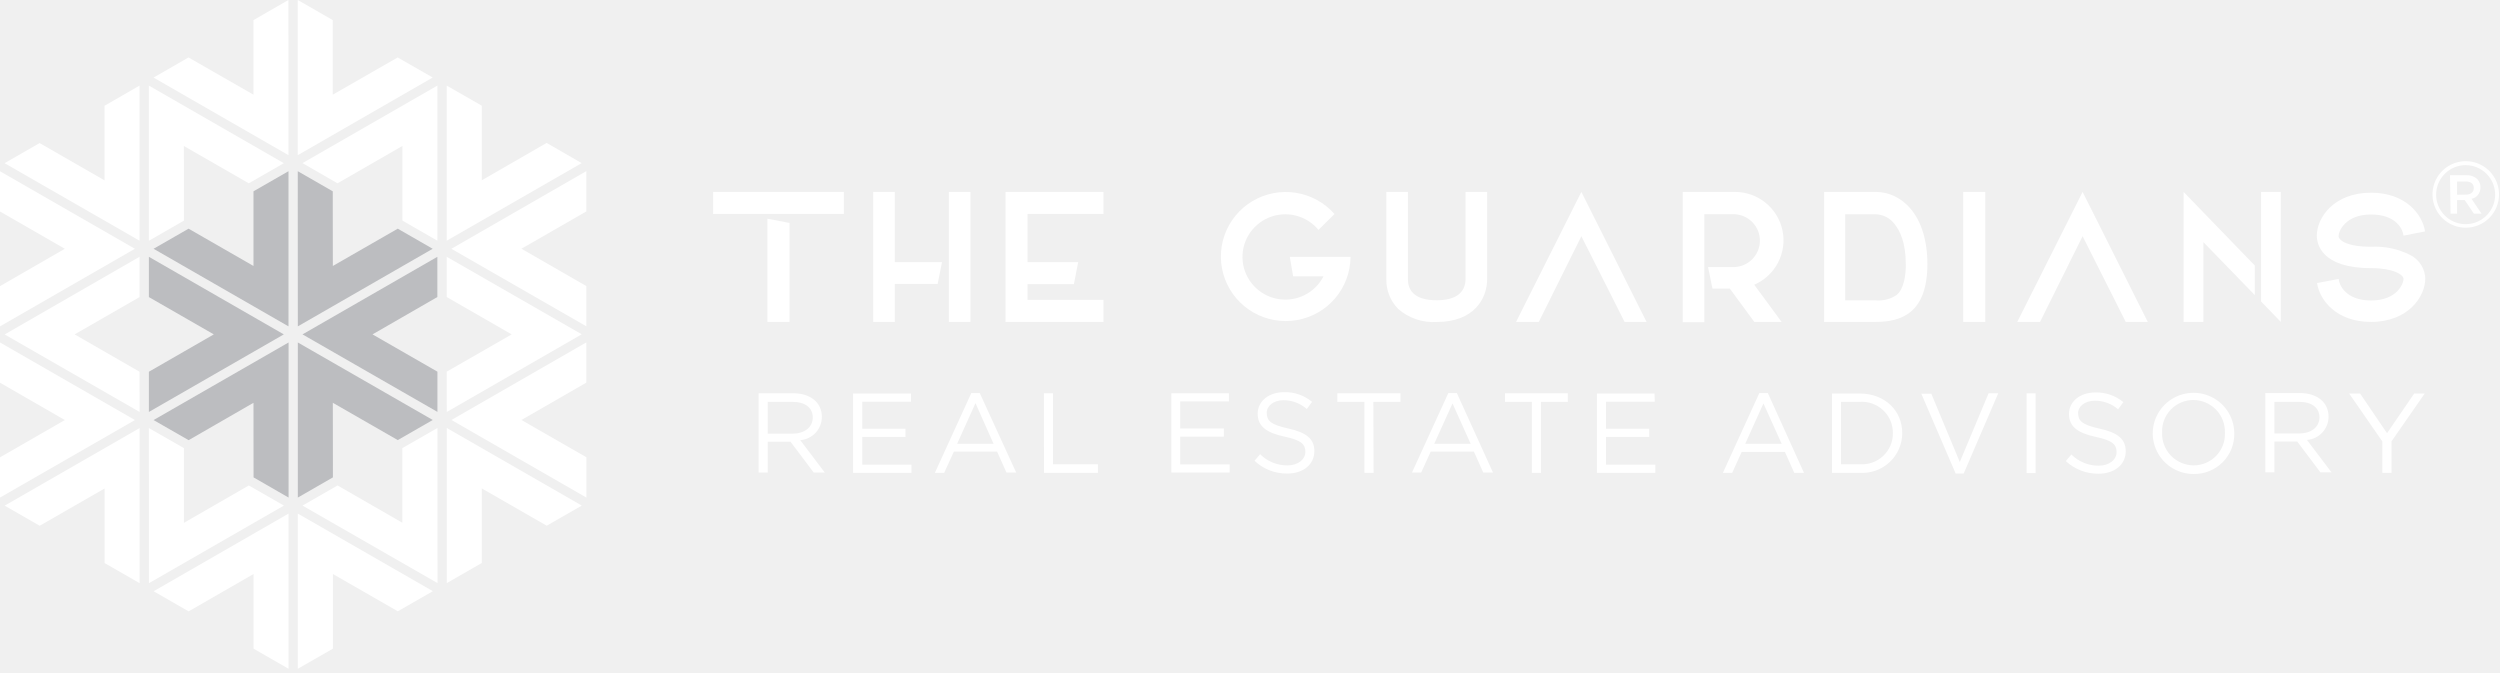
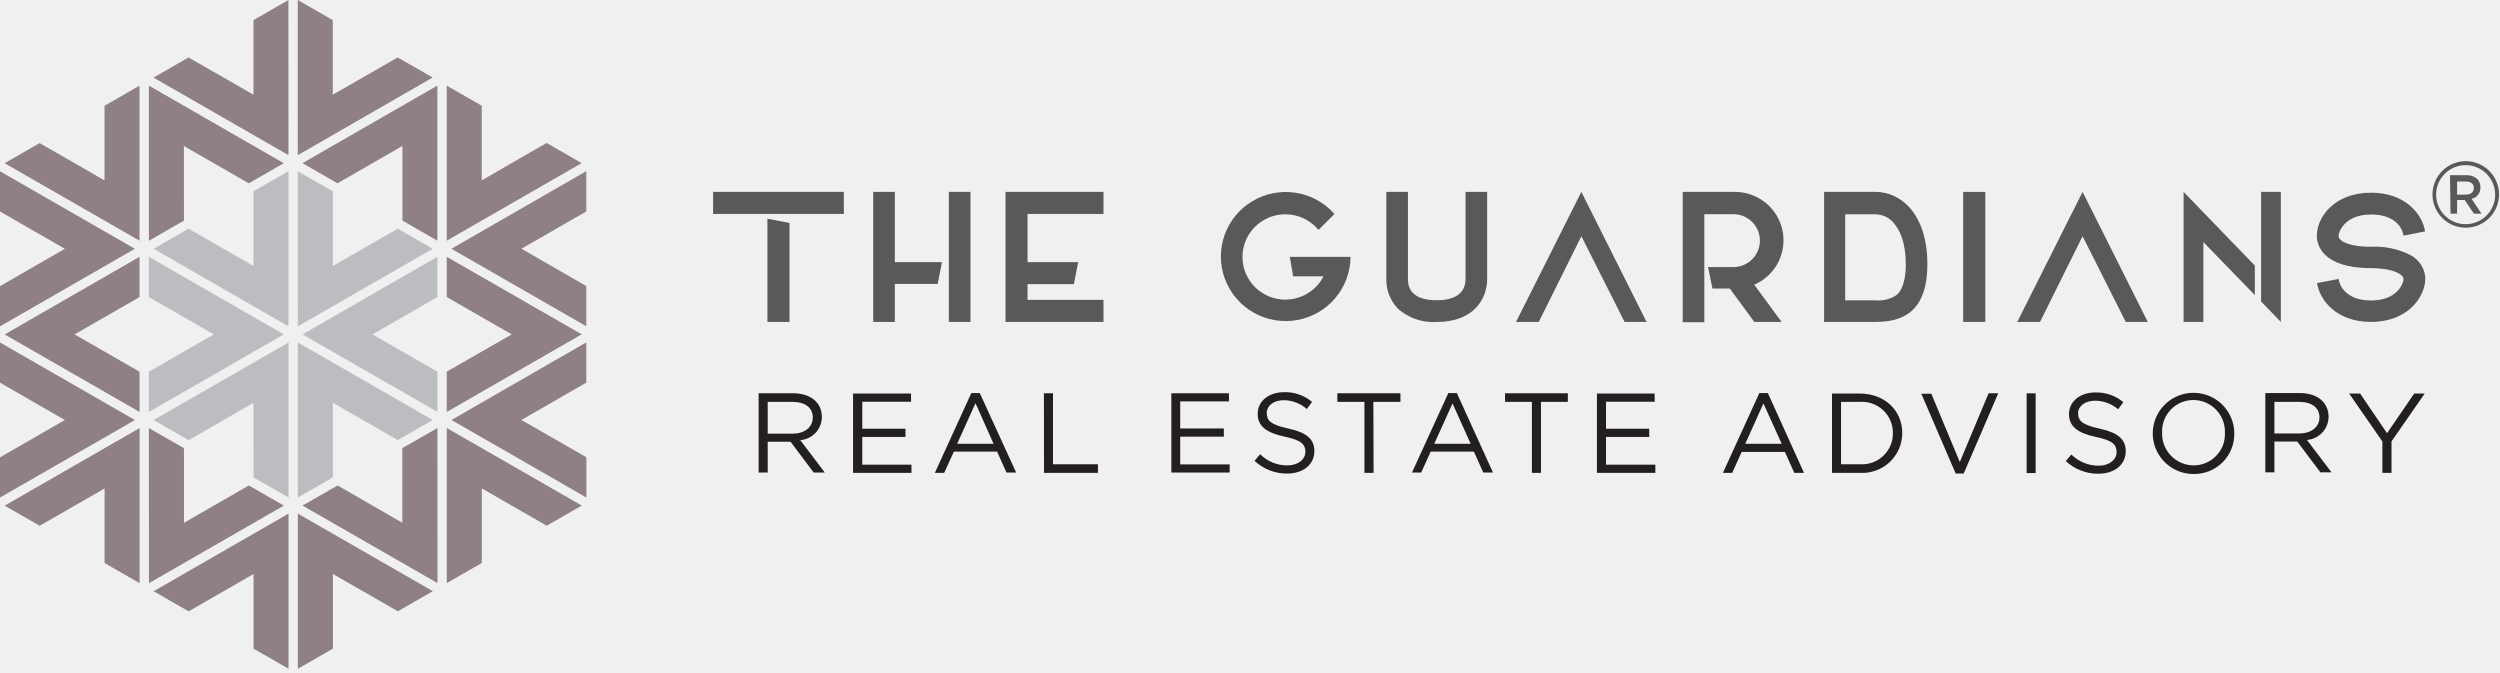
<svg xmlns="http://www.w3.org/2000/svg" width="223" height="60" viewBox="0 0 223 60" fill="none">
-   <path d="M73.573 42.152L71.382 39.261C71.907 39.221 72.397 38.985 72.754 38.601C73.111 38.217 73.31 37.712 73.31 37.189C73.31 35.909 72.301 35.078 70.74 35.078H67.669V42.152H68.479V39.402H70.515L72.584 42.152H73.573ZM72.5 37.221C72.5 38.142 71.736 38.685 70.669 38.685H68.479V35.845H70.676C71.826 35.845 72.5 36.37 72.5 37.246M81.264 35.103H76.092V42.178H81.302V41.449H76.914V38.973H80.769V38.244H76.914V35.833H81.264V35.103ZM87.393 35.059H86.641L83.39 42.178H84.219L85.086 40.285H88.941L89.776 42.152H90.644L87.393 35.059ZM88.626 39.587H85.375L87.014 35.961L88.626 39.587ZM93.124 42.178H97.936V41.41H93.927V35.078H93.117L93.124 42.178ZM109.622 35.078H104.482V42.152H109.686V41.423H105.273V38.948H109.166V38.218H105.273V35.807H109.622V35.078ZM112.989 36.85C112.989 36.21 113.58 35.698 114.505 35.698C115.265 35.702 115.999 35.982 116.567 36.485L117.036 35.845C116.336 35.26 115.444 34.953 114.53 34.982C113.175 34.982 112.185 35.788 112.185 36.901C112.185 38.014 112.944 38.596 114.582 38.948C116.079 39.261 116.439 39.638 116.439 40.304C116.439 40.969 115.796 41.513 114.845 41.513C114.392 41.517 113.942 41.432 113.523 41.26C113.104 41.089 112.723 40.835 112.404 40.515L111.903 41.103C112.687 41.842 113.727 42.249 114.807 42.242C116.227 42.242 117.242 41.455 117.242 40.233C117.242 39.146 116.509 38.57 114.922 38.225C113.336 37.879 112.995 37.515 112.995 36.843M122.503 35.845H124.919V35.078H119.291V35.845H121.707V42.178H122.523L122.503 35.845ZM129.95 35.059H129.192L125.947 42.152H126.769L127.618 40.285H131.472L132.308 42.152H133.175L129.95 35.059ZM131.183 39.587H127.932L129.564 35.986L131.183 39.587ZM137.454 35.845H139.85V35.078H134.248V35.845H136.644V42.178H137.454V35.845ZM147.585 35.103H142.446V42.178H147.656V41.449H143.255V38.973H147.11V38.244H143.255V35.833H147.605L147.585 35.103ZM157.691 35.059H156.933L153.682 42.178H154.511L155.359 40.31H159.214L160.049 42.178H160.916L157.691 35.059ZM158.925 39.587H155.674L157.299 35.986L158.925 39.587ZM169.68 38.628C169.68 36.632 168.131 35.103 165.889 35.103H163.416V42.178H165.889C166.376 42.208 166.864 42.139 167.323 41.975C167.782 41.81 168.202 41.553 168.557 41.221C168.912 40.888 169.195 40.486 169.388 40.04C169.582 39.594 169.681 39.113 169.68 38.628ZM168.844 38.628C168.851 39.009 168.777 39.387 168.629 39.738C168.481 40.089 168.26 40.405 167.982 40.667C167.704 40.929 167.375 41.13 167.014 41.258C166.654 41.386 166.271 41.438 165.889 41.41H164.219V35.845H165.889C166.273 35.819 166.657 35.873 167.018 36.004C167.38 36.134 167.71 36.337 167.988 36.602C168.266 36.866 168.485 37.184 168.633 37.538C168.78 37.891 168.852 38.271 168.844 38.653M174.813 41.212L172.275 35.123H171.382L174.447 42.242H175.16L178.244 35.078H177.383L174.813 41.212ZM180.775 42.197H181.578V35.084H180.775V42.197ZM185.356 36.894C185.356 36.255 185.947 35.743 186.878 35.743C187.634 35.743 188.365 36.016 188.934 36.511L189.403 35.871C188.703 35.287 187.811 34.98 186.898 35.007C185.542 35.007 184.553 35.813 184.553 36.926C184.553 38.039 185.311 38.621 186.949 38.973C188.446 39.287 188.799 39.664 188.799 40.329C188.799 40.995 188.157 41.538 187.213 41.538C186.758 41.542 186.308 41.456 185.888 41.285C185.467 41.114 185.086 40.861 184.765 40.54L184.27 41.129C185.058 41.864 186.101 42.267 187.18 42.255C188.6 42.255 189.615 41.468 189.615 40.246C189.615 39.159 188.883 38.583 187.296 38.238C185.709 37.892 185.369 37.528 185.369 36.856M199.297 38.609C199.287 37.895 199.066 37.201 198.661 36.613C198.255 36.024 197.685 35.568 197.02 35.302C196.356 35.035 195.627 34.97 194.925 35.114C194.224 35.259 193.581 35.606 193.077 36.113C192.573 36.62 192.23 37.264 192.093 37.964C191.955 38.664 192.028 39.389 192.303 40.048C192.578 40.707 193.042 41.27 193.637 41.667C194.232 42.064 194.932 42.278 195.648 42.28C196.134 42.291 196.616 42.203 197.066 42.022C197.516 41.84 197.925 41.57 198.266 41.226C198.608 40.883 198.875 40.473 199.053 40.023C199.23 39.573 199.313 39.092 199.297 38.609ZM198.462 38.609C198.479 38.984 198.419 39.358 198.286 39.709C198.153 40.061 197.951 40.382 197.69 40.653C197.43 40.924 197.117 41.14 196.77 41.288C196.424 41.436 196.051 41.512 195.674 41.513C195.294 41.51 194.919 41.432 194.57 41.282C194.221 41.133 193.906 40.915 193.643 40.641C193.381 40.368 193.176 40.045 193.042 39.691C192.907 39.338 192.845 38.961 192.86 38.583C192.843 38.208 192.903 37.834 193.036 37.482C193.169 37.131 193.371 36.81 193.632 36.539C193.892 36.267 194.205 36.051 194.552 35.904C194.898 35.756 195.271 35.68 195.648 35.679C196.028 35.681 196.403 35.76 196.752 35.909C197.101 36.059 197.416 36.277 197.679 36.55C197.941 36.824 198.146 37.147 198.28 37.5C198.415 37.854 198.477 38.231 198.462 38.609ZM207.971 42.133L205.78 39.242C206.304 39.202 206.794 38.966 207.151 38.582C207.509 38.197 207.707 37.693 207.707 37.169C207.707 35.89 206.699 35.059 205.137 35.059H202.066V42.133H202.876V39.383H204.912L206.981 42.133H207.971ZM206.898 37.201C206.898 38.123 206.133 38.666 205.067 38.666H202.876V35.845H205.073C206.223 35.845 206.898 36.37 206.898 37.246M213.322 39.37L216.284 35.103H215.346L212.924 38.641L210.521 35.103H209.545L212.506 39.376V42.178H213.322V39.37Z" fill="white" />
-   <path d="M68.454 28.715H70.426V19.888L68.454 19.51V28.715ZM63.609 19.082H75.27V17.118H63.609V19.082Z" fill="white" />
-   <path d="M83.642 25.325H79.819V28.715H77.892V17.118H79.819V23.38H84.027L83.642 25.325ZM86.565 17.118V28.715H84.638V17.118H86.565Z" fill="white" />
-   <path d="M98.431 19.082H91.659V23.38H96.176L95.79 25.344H91.659V26.751H98.431V28.715H89.693V26.751V25.344V23.38V19.082V18.103V17.118H98.431V19.082Z" fill="white" />
-   <path d="M120.467 22.926C120.457 24.272 119.973 25.572 119.1 26.6C118.226 27.628 117.019 28.318 115.687 28.552C114.355 28.785 112.983 28.546 111.81 27.876C110.637 27.207 109.737 26.149 109.265 24.887C108.794 23.625 108.782 22.239 109.232 20.969C109.681 19.699 110.563 18.627 111.724 17.937C112.886 17.248 114.253 16.985 115.589 17.196C116.924 17.406 118.144 18.076 119.035 19.088L117.608 20.508C117.087 19.874 116.373 19.425 115.574 19.227C114.775 19.029 113.933 19.093 113.173 19.411C112.414 19.728 111.777 20.28 111.359 20.987C110.941 21.693 110.762 22.515 110.851 23.33C110.94 24.145 111.29 24.91 111.851 25.51C112.411 26.111 113.151 26.516 113.961 26.664C114.771 26.812 115.608 26.695 116.346 26.332C117.084 25.968 117.685 25.378 118.058 24.647H115.347L115.051 22.913H120.467V22.926Z" fill="white" />
-   <path d="M124.708 27.544C124.368 27.197 124.1 26.785 123.92 26.334C123.741 25.883 123.652 25.401 123.661 24.915V17.118H125.588V24.915C125.588 26.137 126.462 26.783 128.158 26.783C129.854 26.783 130.728 26.105 130.728 24.864V17.118H132.655V24.883C132.655 26.655 131.467 28.721 128.158 28.721C126.898 28.801 125.657 28.38 124.708 27.551" fill="white" />
-   <path d="M156.471 25.389L158.919 28.715H156.484L154.299 25.741H152.751L152.359 23.822H154.736C155.343 23.79 155.914 23.528 156.332 23.09C156.75 22.651 156.984 22.069 156.984 21.465C156.984 20.86 156.75 20.278 156.332 19.84C155.914 19.401 155.343 19.139 154.736 19.107H152.025V28.74H150.098V17.118H154.762C155.757 17.12 156.72 17.463 157.491 18.088C158.262 18.714 158.794 19.584 158.998 20.553C159.201 21.523 159.063 22.532 158.608 23.412C158.153 24.293 157.407 24.99 156.497 25.389" fill="white" />
-   <path d="M171.923 23.559C171.923 27.954 169.571 28.715 167.297 28.715H162.71V17.118H167.297C169.636 17.118 171.923 19.178 171.923 23.559ZM169.996 23.559C169.996 21.608 169.456 20.553 168.993 19.984C168.793 19.716 168.534 19.498 168.235 19.347C167.936 19.196 167.607 19.116 167.271 19.114H164.592V26.79H167.271C167.952 26.86 168.636 26.686 169.199 26.297C169.841 25.747 170.002 24.512 170.002 23.566" fill="white" />
-   <path d="M177.088 17.118H175.115V28.715H177.088V17.118Z" fill="white" />
-   <path d="M201.129 26.323L196.542 21.596V28.715H194.775V17.118L201.129 23.687V26.323ZM203.449 17.118V28.715L201.688 26.892V17.118H203.449Z" fill="white" />
-   <path d="M216.336 24.838C216.336 26.45 214.819 28.715 211.491 28.715C208.421 28.715 206.917 26.796 206.679 25.248L208.607 24.883C208.645 25.344 209.166 26.802 211.504 26.802C213.843 26.802 214.395 25.267 214.395 24.883C214.395 24.5 213.483 23.918 211.504 23.918C207.007 23.918 206.66 21.704 206.66 21.026C206.66 19.427 208.164 17.189 211.504 17.189C214.562 17.189 216.079 19.107 216.316 20.642L214.389 21.02C214.357 20.559 213.83 19.133 211.498 19.133C209.166 19.133 208.6 20.668 208.6 21.052C208.6 21.436 209.365 22.011 211.498 22.011C212.717 21.945 213.933 22.204 215.019 22.76C215.413 22.966 215.745 23.275 215.978 23.653C216.21 24.031 216.336 24.465 216.342 24.909" fill="white" />
-   <path d="M141.058 21.071L144.913 28.715H146.873L141.058 17.118L135.231 28.715H137.261L141.058 21.071Z" fill="white" />
-   <path d="M185.768 21.071L189.616 28.715H191.582L185.768 17.118L179.94 28.715H181.971L185.768 21.071Z" fill="white" />
-   <path d="M218.54 15.628H220.022C220.372 15.61 220.715 15.737 220.978 15.981C221.07 16.078 221.142 16.195 221.19 16.323C221.238 16.451 221.26 16.588 221.255 16.726C221.259 16.966 221.181 17.199 221.035 17.384C220.89 17.568 220.686 17.692 220.462 17.733L221.351 19.062H220.672L219.85 17.843H219.171V19.062H218.588L218.54 15.628ZM219.974 17.36C220.395 17.36 220.663 17.129 220.663 16.776C220.663 16.404 220.404 16.192 219.974 16.192H219.171V17.37L219.974 17.36Z" fill="white" />
-   <path d="M219.946 20.311C219.359 20.311 218.785 20.137 218.297 19.811C217.809 19.485 217.429 19.022 217.204 18.48C216.98 17.938 216.921 17.341 217.036 16.765C217.15 16.19 217.433 15.661 217.848 15.246C218.263 14.831 218.791 14.549 219.367 14.434C219.942 14.32 220.539 14.379 221.081 14.603C221.623 14.828 222.087 15.208 222.413 15.696C222.739 16.184 222.913 16.757 222.913 17.344C222.913 18.131 222.6 18.886 222.044 19.442C221.487 19.999 220.732 20.311 219.946 20.311ZM219.946 14.731C219.425 14.729 218.915 14.882 218.481 15.17C218.047 15.458 217.708 15.868 217.507 16.349C217.306 16.83 217.253 17.359 217.353 17.871C217.454 18.382 217.704 18.852 218.072 19.221C218.439 19.59 218.908 19.841 219.419 19.944C219.93 20.046 220.46 19.994 220.941 19.796C221.423 19.597 221.835 19.259 222.124 18.826C222.414 18.393 222.568 17.884 222.568 17.363C222.569 16.666 222.292 15.998 221.801 15.505C221.309 15.011 220.642 14.733 219.946 14.731Z" fill="white" />
-   <path d="M13.28 22.906V26.5L19.07 29.827L13.28 33.159V36.747L25.316 29.827L13.28 22.906Z" fill="#BCBDC0" />
-   <path d="M13.697 37.469L16.826 39.263L22.61 35.93L22.617 42.583L25.74 44.383V30.548L13.697 37.469Z" fill="#BCBDC0" />
-   <path d="M39.019 33.153L33.229 29.827L39.013 26.494V22.906L26.983 29.827L39.019 36.741V33.153Z" fill="#BCBDC0" />
-   <path d="M35.479 20.398L29.689 23.724L29.682 17.065L26.56 15.271L26.566 29.112L38.596 22.191L35.479 20.398Z" fill="#BCBDC0" />
-   <path d="M29.689 35.93L35.48 39.256L38.602 37.462L26.566 30.548V44.383L29.696 42.582L29.689 35.93Z" fill="#BCBDC0" />
-   <path d="M22.61 17.065V23.724L16.82 20.398L13.697 22.191L25.733 29.112V15.271L22.61 17.065Z" fill="#BCBDC0" />
-   <path d="M22.193 43.304L16.409 46.636V39.977L13.28 38.184L13.287 52.018L25.323 45.098L22.193 43.304Z" fill="white" />
-   <path d="M39.846 22.906V26.494L45.643 29.827L39.846 33.153L39.853 36.747L51.889 29.82L39.846 22.906Z" fill="white" />
-   <path d="M9.323 9.436V16.088L3.533 12.762L0.41 14.556L12.446 21.47V7.636L9.323 9.436Z" fill="white" />
-   <path d="M0.417 45.104L3.54 46.898L9.33 43.572V50.224L12.453 52.018V38.184L0.417 45.104Z" fill="white" />
-   <path d="M26.56 0V13.841L38.596 6.914L35.473 5.126L29.682 8.446V1.794L26.56 0Z" fill="white" />
-   <path d="M48.76 12.749L42.976 16.082V9.429L39.846 7.636V21.47L51.883 14.55L48.76 12.749Z" fill="white" />
-   <path d="M26.983 14.55L30.106 16.35L35.896 13.017V19.676L39.013 21.47V7.636L26.983 14.55Z" fill="white" />
-   <path d="M35.89 39.971V46.63L30.112 43.304L26.983 45.098L39.026 52.012L39.019 38.177L35.89 39.971Z" fill="white" />
-   <path d="M25.727 0L22.61 1.794V8.446L16.814 5.126L13.697 6.92L25.733 13.841L25.727 0Z" fill="white" />
-   <path d="M42.975 43.566L48.766 46.892L51.895 45.098L39.852 38.177V52.012L42.975 50.218V43.566Z" fill="white" />
-   <path d="M0 30.548V34.136L5.784 37.468L0 40.795V44.383L12.036 37.468L0 30.548Z" fill="white" />
-   <path d="M13.703 52.739L16.826 54.533L22.616 51.201V57.86L25.739 59.654V45.813L13.703 52.739Z" fill="white" />
-   <path d="M0 18.865L5.784 22.191L0 25.524V29.112L12.03 22.191L0 15.277V18.865Z" fill="white" />
-   <path d="M16.403 13.024L22.193 16.35L25.316 14.556L13.28 7.636V21.476L16.409 19.676L16.403 13.024Z" fill="white" />
-   <path d="M29.696 51.201L35.486 54.527L38.609 52.733L26.566 45.813V59.654L29.696 57.86V51.201Z" fill="white" />
-   <path d="M52.3 25.518L46.509 22.185L48.241 21.195L49.401 20.525L52.3 18.859V18.852V15.265L40.264 22.192L52.3 29.105V25.518Z" fill="white" />
-   <path d="M52.306 40.788L46.509 37.462L48.631 36.243L52.299 34.13V30.542L40.27 37.462L52.306 44.383V40.788Z" fill="white" />
-   <path d="M12.446 33.159L6.656 29.827L12.446 26.5V22.906L0.417 29.833L12.453 36.747L12.446 33.159Z" fill="white" />
+   <path d="M73.574 42.153L71.383 39.261C71.908 39.221 72.397 38.985 72.755 38.601C73.112 38.217 73.311 37.713 73.311 37.189C73.311 35.91 72.302 35.078 70.741 35.078H67.67V42.153H68.479V39.402H70.516L72.585 42.153H73.574ZM72.501 37.221C72.501 38.142 71.737 38.686 70.67 38.686H68.479V35.846H70.677C71.827 35.846 72.501 36.37 72.501 37.247M81.264 35.104H76.093V42.178H81.303V41.449H76.915V38.974H80.77V38.245H76.915V35.833H81.264V35.104ZM87.394 35.059H86.642L83.391 42.178H84.22L85.087 40.285H88.942L89.777 42.153H90.644L87.394 35.059ZM88.627 39.588H85.376L87.014 35.961L88.627 39.588ZM93.124 42.178H97.936V41.411H93.927V35.078H93.118L93.124 42.178ZM109.623 35.078H104.483V42.153H109.687V41.423H105.273V38.948H109.167V38.219H105.273V35.807H109.623V35.078ZM112.989 36.85C112.989 36.211 113.58 35.699 114.506 35.699C115.266 35.703 115.999 35.982 116.568 36.486L117.037 35.846C116.337 35.261 115.445 34.953 114.531 34.982C113.176 34.982 112.186 35.788 112.186 36.901C112.186 38.014 112.944 38.596 114.583 38.948C116.08 39.261 116.439 39.639 116.439 40.304C116.439 40.969 115.797 41.513 114.846 41.513C114.393 41.518 113.943 41.432 113.524 41.261C113.104 41.089 112.724 40.836 112.405 40.515L111.904 41.104C112.688 41.842 113.728 42.25 114.808 42.242C116.227 42.242 117.243 41.456 117.243 40.234C117.243 39.146 116.51 38.571 114.923 38.225C113.336 37.88 112.996 37.515 112.996 36.844M122.504 35.846H124.92V35.078H119.292V35.846H121.708V42.178H122.524L122.504 35.846ZM129.95 35.059H129.192L125.948 42.153H126.77L127.618 40.285H131.473L132.308 42.153H133.176L129.95 35.059ZM131.184 39.588H127.933L129.565 35.987L131.184 39.588ZM137.454 35.846H139.851V35.078H134.249V35.846H136.645V42.178H137.454V35.846ZM147.586 35.104H142.446V42.178H147.657V41.449H143.256V38.974H147.111V38.245H143.256V35.833H147.605L147.586 35.104ZM157.692 35.059H156.934L153.683 42.178H154.512L155.36 40.31H159.215L160.05 42.178H160.917L157.692 35.059ZM158.926 39.588H155.675L157.3 35.987L158.926 39.588ZM169.681 38.628C169.681 36.633 168.132 35.104 165.89 35.104H163.416V42.178H165.89C166.377 42.209 166.865 42.14 167.324 41.975C167.783 41.81 168.203 41.554 168.558 41.221C168.913 40.888 169.196 40.487 169.389 40.041C169.582 39.595 169.681 39.114 169.681 38.628ZM168.845 38.628C168.852 39.009 168.778 39.387 168.63 39.738C168.481 40.089 168.261 40.406 167.983 40.668C167.705 40.929 167.376 41.131 167.015 41.258C166.655 41.386 166.272 41.438 165.89 41.411H164.22V35.846H165.89C166.273 35.82 166.658 35.874 167.019 36.004C167.381 36.134 167.711 36.338 167.989 36.602C168.267 36.866 168.486 37.185 168.634 37.538C168.781 37.892 168.853 38.271 168.845 38.654M174.814 41.212L172.276 35.123H171.383L174.448 42.242H175.161L178.245 35.078H177.384L174.814 41.212ZM180.776 42.197H181.579V35.085H180.776V42.197ZM185.357 36.895C185.357 36.255 185.948 35.743 186.879 35.743C187.635 35.744 188.366 36.016 188.935 36.511L189.404 35.871C188.704 35.288 187.812 34.98 186.899 35.008C185.543 35.008 184.554 35.814 184.554 36.927C184.554 38.04 185.312 38.622 186.95 38.974C188.447 39.287 188.8 39.664 188.8 40.33C188.8 40.995 188.158 41.539 187.213 41.539C186.759 41.543 186.309 41.457 185.888 41.285C185.468 41.114 185.086 40.861 184.766 40.541L184.271 41.129C185.059 41.864 186.102 42.268 187.181 42.255C188.601 42.255 189.616 41.468 189.616 40.247C189.616 39.159 188.884 38.584 187.297 38.238C185.71 37.893 185.37 37.528 185.37 36.856M199.298 38.609C199.288 37.896 199.066 37.202 198.661 36.613C198.256 36.025 197.686 35.569 197.021 35.302C196.357 35.036 195.628 34.971 194.926 35.115C194.224 35.259 193.581 35.607 193.077 36.114C192.573 36.621 192.231 37.265 192.094 37.965C191.956 38.665 192.029 39.39 192.304 40.048C192.578 40.707 193.043 41.27 193.638 41.668C194.233 42.065 194.933 42.278 195.649 42.281C196.134 42.291 196.617 42.203 197.067 42.022C197.517 41.841 197.926 41.57 198.267 41.227C198.609 40.883 198.876 40.474 199.053 40.024C199.231 39.574 199.314 39.092 199.298 38.609ZM198.463 38.609C198.479 38.984 198.42 39.358 198.287 39.71C198.154 40.061 197.952 40.382 197.691 40.653C197.431 40.925 197.118 41.141 196.771 41.288C196.425 41.436 196.052 41.513 195.675 41.513C195.295 41.511 194.919 41.432 194.571 41.283C194.222 41.133 193.907 40.915 193.644 40.642C193.382 40.369 193.177 40.045 193.042 39.692C192.908 39.338 192.846 38.961 192.861 38.584C192.844 38.209 192.904 37.834 193.037 37.483C193.169 37.132 193.372 36.811 193.633 36.539C193.893 36.268 194.206 36.052 194.552 35.904C194.899 35.757 195.272 35.68 195.649 35.68C196.029 35.682 196.404 35.76 196.753 35.91C197.102 36.059 197.417 36.277 197.679 36.551C197.942 36.824 198.147 37.147 198.281 37.501C198.416 37.854 198.478 38.231 198.463 38.609ZM207.971 42.133L205.781 39.242C206.305 39.202 206.795 38.966 207.152 38.582C207.509 38.198 207.708 37.694 207.708 37.17C207.708 35.891 206.699 35.059 205.138 35.059H202.067V42.133H202.877V39.383H204.913L206.982 42.133H207.971ZM206.899 37.202C206.899 38.123 206.134 38.667 205.067 38.667H202.877V35.846H205.074C206.224 35.846 206.899 36.37 206.899 37.247M213.323 39.37L216.285 35.104H215.347L212.925 38.641L210.522 35.104H209.545L212.507 39.377V42.178H213.323V39.37Z" fill="#231F20" />
+   <path d="M68.454 28.714H70.426V19.887L68.454 19.51V28.714ZM63.609 19.081H75.27V17.117H63.609V19.081Z" fill="#59595C" />
+   <path d="M83.641 25.324H79.818V28.714H77.891V17.117H79.818V23.38H84.026L83.641 25.324ZM86.564 17.117V28.714H84.636V17.117H86.564Z" fill="#59595C" />
+   <path d="M98.431 19.081H91.659V23.38H96.176L95.79 25.343H91.659V26.75H98.431V28.714H89.693V26.75V25.343V23.38V19.081V18.102V17.117H98.431V19.081Z" fill="#59595C" />
+   <path d="M120.467 22.926C120.456 24.273 119.972 25.573 119.099 26.6C118.225 27.628 117.018 28.319 115.686 28.552C114.354 28.785 112.982 28.546 111.809 27.877C110.636 27.207 109.736 26.149 109.265 24.887C108.793 23.626 108.782 22.239 109.231 20.969C109.68 19.7 110.562 18.627 111.723 17.937C112.885 17.248 114.252 16.986 115.588 17.196C116.924 17.406 118.143 18.076 119.034 19.089L117.608 20.509C117.086 19.874 116.372 19.425 115.573 19.227C114.774 19.029 113.932 19.094 113.172 19.411C112.413 19.728 111.777 20.281 111.358 20.987C110.94 21.693 110.762 22.515 110.85 23.33C110.939 24.145 111.289 24.91 111.85 25.511C112.41 26.111 113.15 26.516 113.96 26.664C114.77 26.812 115.607 26.695 116.345 26.332C117.083 25.969 117.684 25.378 118.057 24.647H115.346L115.051 22.914H120.467V22.926Z" fill="#59595C" />
+   <path d="M124.708 27.544C124.368 27.196 124.1 26.785 123.92 26.333C123.741 25.882 123.652 25.4 123.661 24.915V17.117H125.588V24.915C125.588 26.136 126.462 26.782 128.158 26.782C129.854 26.782 130.728 26.104 130.728 24.863V17.117H132.655V24.883C132.655 26.654 131.467 28.72 128.158 28.72C126.898 28.801 125.657 28.38 124.708 27.55" fill="#59595C" />
+   <path d="M156.471 25.388L158.919 28.714H156.484L154.299 25.74H152.751L152.359 23.821H154.736C155.343 23.789 155.914 23.527 156.332 23.089C156.75 22.65 156.984 22.069 156.984 21.464C156.984 20.859 156.75 20.277 156.332 19.839C155.914 19.4 155.343 19.138 154.736 19.107H152.025V28.74H150.098V17.117H154.762C155.757 17.12 156.72 17.462 157.491 18.087C158.262 18.713 158.794 19.583 158.998 20.552C159.201 21.522 159.063 22.531 158.608 23.412C158.153 24.292 157.407 24.99 156.497 25.388" fill="#59595C" />
+   <path d="M171.922 23.559C171.922 27.953 169.571 28.714 167.296 28.714H162.709V17.117H167.296C169.635 17.117 171.922 19.177 171.922 23.559ZM169.995 23.559C169.995 21.608 169.455 20.552 168.992 19.983C168.792 19.715 168.533 19.497 168.234 19.346C167.935 19.195 167.606 19.116 167.27 19.113H164.591V26.789H167.27C167.951 26.86 168.635 26.685 169.198 26.296C169.84 25.746 170.001 24.512 170.001 23.565" fill="#59595C" />
+   <path d="M177.088 17.117H175.115V28.714H177.088V17.117Z" fill="#59595C" />
+   <path d="M201.129 26.322L196.542 21.595V28.714H194.775V17.117L201.129 23.686V26.322ZM203.449 17.117V28.714L201.688 26.891V17.117H203.449Z" fill="#59595C" />
+   <path d="M216.336 24.838C216.336 26.45 214.819 28.714 211.491 28.714C208.421 28.714 206.917 26.795 206.679 25.247L208.607 24.883C208.645 25.343 209.166 26.802 211.504 26.802C213.843 26.802 214.395 25.266 214.395 24.883C214.395 24.499 213.483 23.917 211.504 23.917C207.007 23.917 206.66 21.704 206.66 21.026C206.66 19.426 208.164 17.188 211.504 17.188C214.562 17.188 216.079 19.107 216.316 20.642L214.389 21.019C214.357 20.559 213.83 19.132 211.498 19.132C209.166 19.132 208.6 20.667 208.6 21.051C208.6 21.435 209.365 22.011 211.498 22.011C212.717 21.945 213.933 22.203 215.019 22.759C215.413 22.965 215.745 23.274 215.978 23.652C216.21 24.03 216.336 24.464 216.342 24.908" fill="#59595C" />
+   <path d="M141.058 21.07L144.912 28.714H146.872L141.058 17.117L135.23 28.714H137.261L141.058 21.07Z" fill="#59595C" />
+   <path d="M185.767 21.07L189.615 28.714H191.581L185.767 17.117L179.939 28.714H181.97L185.767 21.07Z" fill="#59595C" />
+   <path d="M218.541 15.627H220.023C220.373 15.609 220.716 15.735 220.979 15.979C221.071 16.077 221.143 16.194 221.191 16.322C221.239 16.45 221.261 16.587 221.256 16.724C221.26 16.964 221.181 17.198 221.036 17.382C220.891 17.567 220.687 17.691 220.463 17.732L221.352 19.061H220.673L219.851 17.842H219.172V19.061H218.589L218.541 15.627ZM219.975 17.359C220.396 17.359 220.664 17.127 220.664 16.775C220.664 16.402 220.405 16.191 219.975 16.191H219.172V17.369L219.975 17.359Z" fill="#59595C" />
+   <path d="M219.946 20.311C219.359 20.311 218.785 20.137 218.297 19.811C217.809 19.485 217.429 19.022 217.204 18.48C216.98 17.938 216.921 17.341 217.036 16.765C217.15 16.19 217.433 15.661 217.848 15.246C218.263 14.831 218.791 14.549 219.367 14.434C219.942 14.32 220.539 14.379 221.081 14.603C221.623 14.828 222.087 15.208 222.413 15.696C222.739 16.184 222.913 16.757 222.913 17.344C222.913 18.131 222.6 18.886 222.044 19.442C221.487 19.999 220.732 20.311 219.946 20.311ZM219.946 14.731C219.425 14.729 218.915 14.882 218.481 15.17C218.047 15.458 217.708 15.868 217.507 16.349C217.306 16.83 217.253 17.359 217.353 17.871C217.454 18.382 217.704 18.852 218.072 19.221C218.439 19.59 218.908 19.841 219.419 19.944C219.93 20.046 220.46 19.994 220.941 19.796C221.423 19.597 221.835 19.259 222.124 18.826C222.414 18.393 222.568 17.884 222.568 17.363C222.569 16.666 222.292 15.998 221.801 15.505C221.309 15.011 220.642 14.733 219.946 14.731Z" fill="#59595C" />
+   <path d="M13.279 22.906V26.501L19.07 29.827L13.279 33.159V36.747L25.315 29.827L13.279 22.906Z" fill="#BCBDC0" />
+   <path d="M13.697 37.469L16.826 39.263L22.61 35.931L22.617 42.583L25.74 44.383V30.549L13.697 37.469Z" fill="#BCBDC0" />
+   <path d="M39.018 33.153L33.228 29.827L39.012 26.494V22.906L26.982 29.827L39.018 36.741V33.153Z" fill="#BCBDC0" />
+   <path d="M35.48 20.398L29.69 23.724L29.683 17.065L26.561 15.271L26.567 29.112L38.597 22.192L35.48 20.398Z" fill="#BCBDC0" />
+   <path d="M29.689 35.929L35.48 39.255L38.602 37.461L26.566 30.547V44.381L29.696 42.581L29.689 35.929Z" fill="#BCBDC0" />
+   <path d="M22.61 17.065V23.724L16.82 20.398L13.697 22.192L25.733 29.112V15.271L22.61 17.065Z" fill="#BCBDC0" />
+   <path d="M22.192 43.304L16.409 46.636V39.978L13.279 38.184L13.286 52.018L25.322 45.098L22.192 43.304Z" fill="#8F8083" />
+   <path d="M39.846 22.906V26.494L45.642 29.827L39.846 33.153L39.852 36.747L51.888 29.82L39.846 22.906Z" fill="#8F8083" />
+   <path d="M9.323 9.437V16.089L3.533 12.763L0.41 14.557L12.446 21.471V7.637L9.323 9.437Z" fill="#8F8083" />
+   <path d="M0.416 45.104L3.539 46.898L9.329 43.572V50.224L12.452 52.018V38.184L0.416 45.104Z" fill="#8F8083" />
+   <path d="M26.561 0V13.841L38.597 6.914L35.474 5.126L29.683 8.446V1.794L26.561 0Z" fill="#8F8083" />
+   <path d="M48.759 12.75L42.975 16.083V9.431L39.846 7.637V21.471L51.882 14.551L48.759 12.75Z" fill="#8F8083" />
+   <path d="M26.982 14.551L30.105 16.351L35.896 13.019V19.677L39.012 21.471V7.637L26.982 14.551Z" fill="#8F8083" />
+   <path d="M35.889 39.972V46.63L30.112 43.304L26.982 45.098L39.025 52.012L39.018 38.178L35.889 39.972Z" fill="#8F8083" />
+   <path d="M25.727 0L22.61 1.794V8.446L16.814 5.126L13.697 6.92L25.733 13.841L25.727 0Z" fill="#8F8083" />
+   <path d="M42.976 43.566L48.767 46.892L51.896 45.098L39.853 38.178V52.012L42.976 50.218V43.566Z" fill="#8F8083" />
+   <path d="M0 30.547V34.135L5.784 37.467L0 40.793V44.381L12.036 37.467L0 30.547Z" fill="#8F8083" />
+   <path d="M13.703 52.739L16.826 54.533L22.616 51.201V57.86L25.739 59.654V45.813L13.703 52.739Z" fill="#8F8083" />
+   <path d="M0 18.865L5.784 22.191L0 25.524V29.112L12.03 22.191L0 15.277V18.865Z" fill="#8F8083" />
+   <path d="M16.402 13.025L22.192 16.351L25.315 14.557L13.279 7.637V21.478L16.409 19.677L16.402 13.025Z" fill="#8F8083" />
+   <path d="M29.696 51.201L35.486 54.527L38.609 52.733L26.566 45.813V59.654L29.696 57.86V51.201Z" fill="#8F8083" />
+   <path d="M52.3 25.517L46.509 22.184L48.241 21.195L49.401 20.524L52.3 18.858V18.852V15.264L40.264 22.191L52.3 29.105V25.517Z" fill="#8F8083" />
+   <path d="M52.306 40.788L46.509 37.461L48.631 36.242L52.299 34.129V30.541L40.27 37.461L52.306 44.382V40.788Z" fill="#8F8083" />
+   <path d="M12.446 33.159L6.655 29.827L12.446 26.501V22.906L0.416 29.833L12.452 36.747L12.446 33.159Z" fill="#8F8083" />
</svg>
